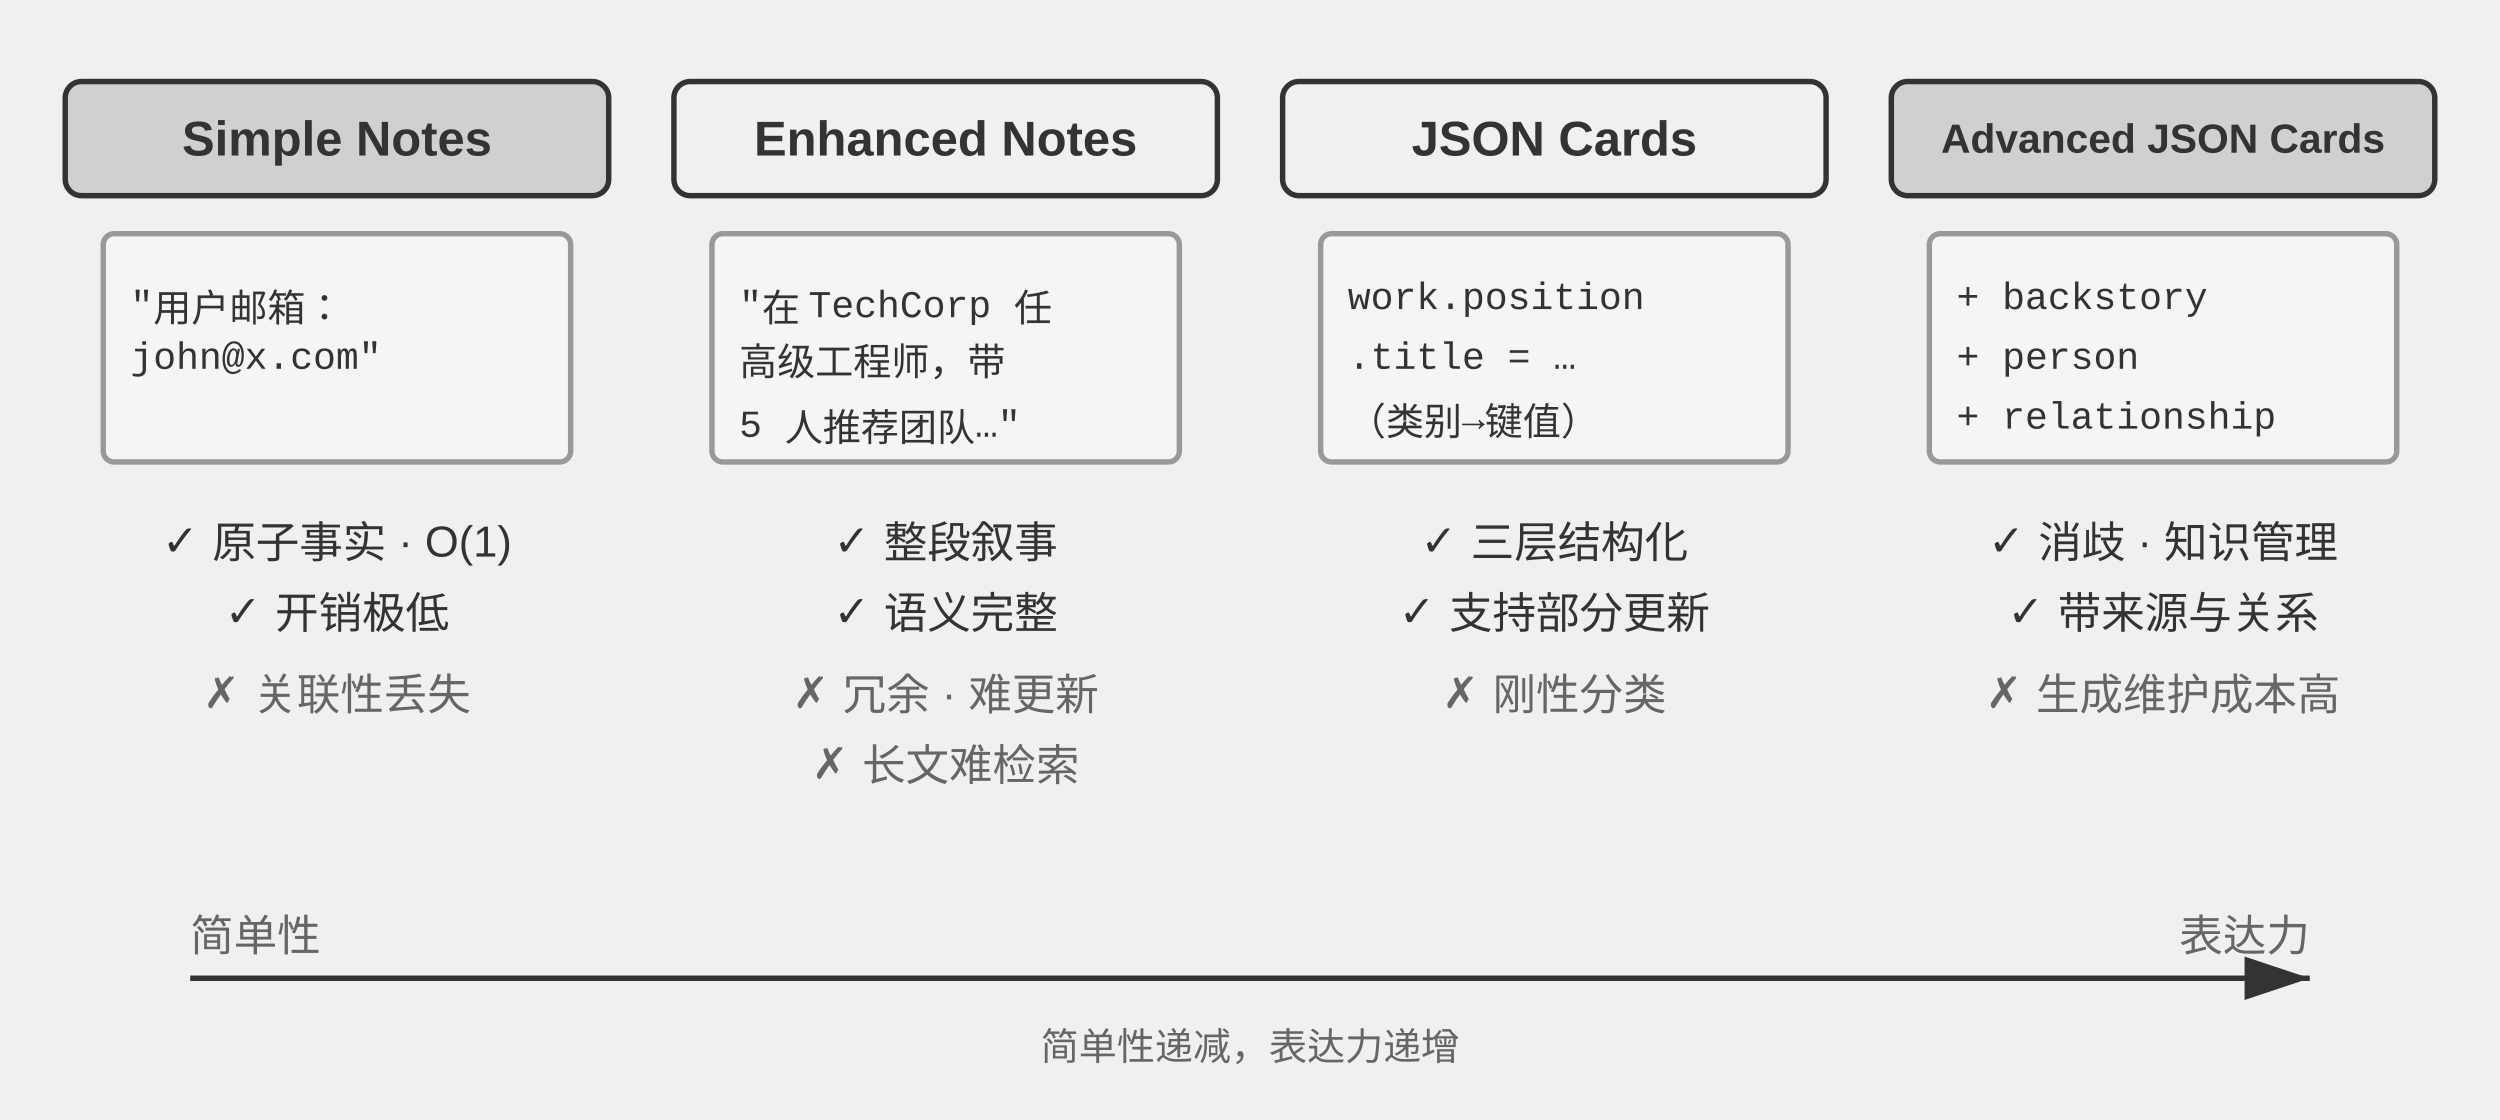
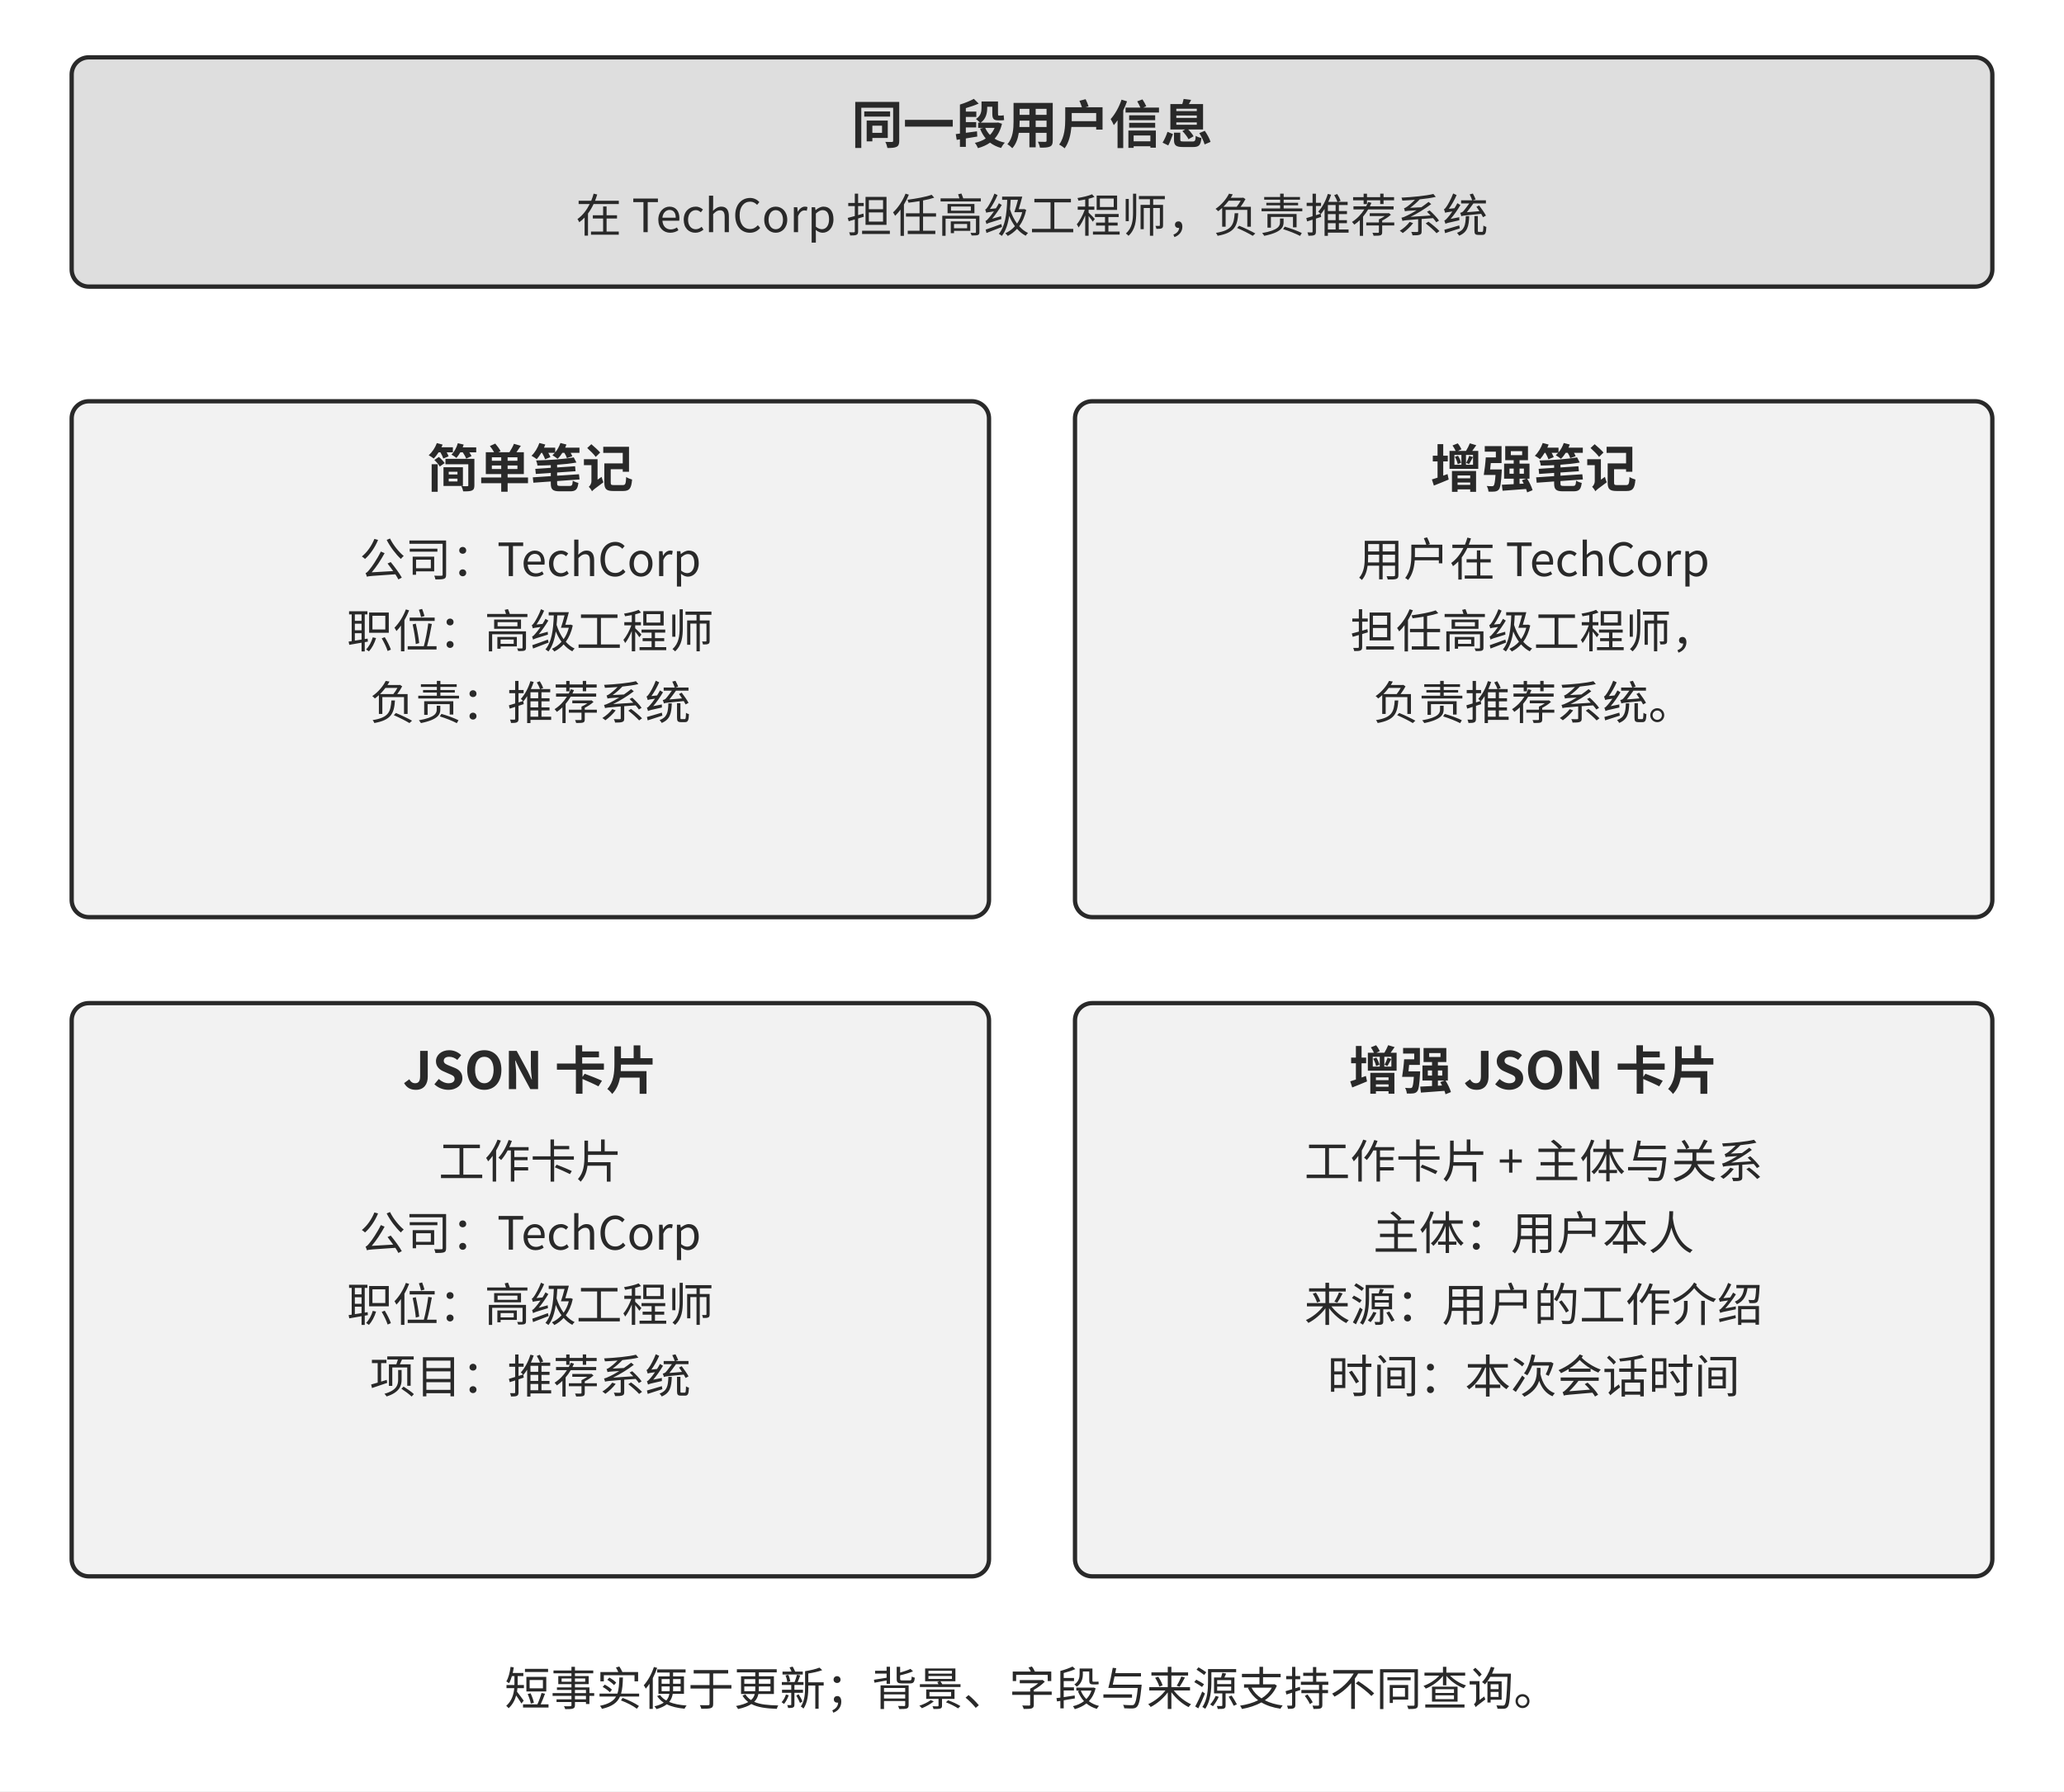
- <svg xmlns="http://www.w3.org/2000/svg" viewBox="0 40 920 412" width="920" height="412" style="background:#ffffff">
+ <svg xmlns="http://www.w3.org/2000/svg" width="150mm" height="130.21mm" viewBox="0 0 720 625" role="img" aria-labelledby="title desc">
  <defs>
-     <marker id="ah" markerWidth="12" markerHeight="8" refX="12" refY="4" orient="auto">
-       <polygon points="0 0, 12 4, 0 8" fill="#333333" />
-     </marker>
-     <marker id="ah-light" markerWidth="12" markerHeight="8" refX="12" refY="4" orient="auto">
-       <polygon points="0 0, 12 4, 0 8" fill="#999999" />
+     <marker id="arrow" viewBox="0 0 10 10" refX="9" refY="5" markerWidth="7" markerHeight="7" orient="auto-start-reverse">
+       <path d="M0 0 L10 5 L0 10 Z" fill="#292929" />
    </marker>
  </defs>
-   <rect x="24" y="70" width="200" height="42" rx="6" fill="#d0d0d0" stroke="#333333" stroke-width="2" />
-   <text x="124.0" y="91" font-family="Arial, 'Helvetica Neue', Helvetica, 'PingFang SC', 'Microsoft YaHei', sans-serif" font-size="18" fill="#333333" text-anchor="middle" dominant-baseline="central" font-weight="bold">Simple Notes</text>
-   <rect x="38" y="126" width="172" height="84" rx="4" fill="#f5f5f5" stroke="#999999" stroke-width="2" />
-   <text x="48" y="150" font-family="'Courier New', Courier, monospace" font-size="14" fill="#333333" text-anchor="start" dominant-baseline="central">"用户邮箱：</text>
-   <text x="48" y="172" font-family="'Courier New', Courier, monospace" font-size="14" fill="#333333" text-anchor="start" dominant-baseline="central"> john@x.com"</text>
-   <text x="124.0" y="236" font-family="Arial, 'Helvetica Neue', Helvetica, 'PingFang SC', 'Microsoft YaHei', sans-serif" font-size="16" fill="#333333" text-anchor="middle" dominant-baseline="central" font-weight="normal">✓ 原子事实 · O(1)</text>
-   <text x="124.0" y="262" font-family="Arial, 'Helvetica Neue', Helvetica, 'PingFang SC', 'Microsoft YaHei', sans-serif" font-size="16" fill="#333333" text-anchor="middle" dominant-baseline="central" font-weight="normal">✓ 开销极低</text>
-   <text x="124.0" y="292" font-family="Arial, 'Helvetica Neue', Helvetica, 'PingFang SC', 'Microsoft YaHei', sans-serif" font-size="16" fill="#666666" text-anchor="middle" dominant-baseline="central" font-weight="normal">✗ 关联性丢失</text>
-   <rect x="248" y="70" width="200" height="42" rx="6" fill="#f0f0f0" stroke="#333333" stroke-width="2" />
-   <text x="348.0" y="91" font-family="Arial, 'Helvetica Neue', Helvetica, 'PingFang SC', 'Microsoft YaHei', sans-serif" font-size="18" fill="#333333" text-anchor="middle" dominant-baseline="central" font-weight="bold">Enhanced Notes</text>
-   <rect x="262" y="126" width="172" height="84" rx="4" fill="#f5f5f5" stroke="#999999" stroke-width="2" />
-   <text x="272" y="150" font-family="'Courier New', Courier, monospace" font-size="14" fill="#333333" text-anchor="start" dominant-baseline="central">"在 TechCorp 任</text>
-   <text x="272" y="172" font-family="'Courier New', Courier, monospace" font-size="14" fill="#333333" text-anchor="start" dominant-baseline="central">高级工程师，带</text>
-   <text x="272" y="194" font-family="'Courier New', Courier, monospace" font-size="14" fill="#333333" text-anchor="start" dominant-baseline="central">5 人推荐团队…"</text>
-   <text x="348.0" y="236" font-family="Arial, 'Helvetica Neue', Helvetica, 'PingFang SC', 'Microsoft YaHei', sans-serif" font-size="16" fill="#333333" text-anchor="middle" dominant-baseline="central" font-weight="normal">✓ 整段叙事</text>
-   <text x="348.0" y="262" font-family="Arial, 'Helvetica Neue', Helvetica, 'PingFang SC', 'Microsoft YaHei', sans-serif" font-size="16" fill="#333333" text-anchor="middle" dominant-baseline="central" font-weight="normal">✓ 语义完整</text>
-   <text x="348.0" y="292" font-family="Arial, 'Helvetica Neue', Helvetica, 'PingFang SC', 'Microsoft YaHei', sans-serif" font-size="16" fill="#666666" text-anchor="middle" dominant-baseline="central" font-weight="normal">✗ 冗余 · 难更新</text>
-   <text x="348.0" y="318" font-family="Arial, 'Helvetica Neue', Helvetica, 'PingFang SC', 'Microsoft YaHei', sans-serif" font-size="16" fill="#666666" text-anchor="middle" dominant-baseline="central" font-weight="normal">✗ 长文难检索</text>
-   <rect x="472" y="70" width="200" height="42" rx="6" fill="#f0f0f0" stroke="#333333" stroke-width="2" />
-   <text x="572.0" y="91" font-family="Arial, 'Helvetica Neue', Helvetica, 'PingFang SC', 'Microsoft YaHei', sans-serif" font-size="18" fill="#333333" text-anchor="middle" dominant-baseline="central" font-weight="bold">JSON Cards</text>
-   <rect x="486" y="126" width="172" height="84" rx="4" fill="#f5f5f5" stroke="#999999" stroke-width="2" />
-   <text x="496" y="150" font-family="'Courier New', Courier, monospace" font-size="14" fill="#333333" text-anchor="start" dominant-baseline="central">work.position</text>
-   <text x="496" y="172" font-family="'Courier New', Courier, monospace" font-size="14" fill="#333333" text-anchor="start" dominant-baseline="central"> .title = …</text>
-   <text x="496" y="194" font-family="'Courier New', Courier, monospace" font-size="14" fill="#333333" text-anchor="start" dominant-baseline="central">（类别→键值）</text>
-   <text x="572.0" y="236" font-family="Arial, 'Helvetica Neue', Helvetica, 'PingFang SC', 'Microsoft YaHei', sans-serif" font-size="16" fill="#333333" text-anchor="middle" dominant-baseline="central" font-weight="normal">✓ 三层结构化</text>
-   <text x="572.0" y="262" font-family="Arial, 'Helvetica Neue', Helvetica, 'PingFang SC', 'Microsoft YaHei', sans-serif" font-size="16" fill="#333333" text-anchor="middle" dominant-baseline="central" font-weight="normal">✓ 支持部分更新</text>
-   <text x="572.0" y="292" font-family="Arial, 'Helvetica Neue', Helvetica, 'PingFang SC', 'Microsoft YaHei', sans-serif" font-size="16" fill="#666666" text-anchor="middle" dominant-baseline="central" font-weight="normal">✗ 刚性分类</text>
-   <rect x="696" y="70" width="200" height="42" rx="6" fill="#d0d0d0" stroke="#333333" stroke-width="2" />
-   <text x="796.0" y="91" font-family="Arial, 'Helvetica Neue', Helvetica, 'PingFang SC', 'Microsoft YaHei', sans-serif" font-size="15" fill="#333333" text-anchor="middle" dominant-baseline="central" font-weight="bold">Advanced JSON Cards</text>
-   <rect x="710" y="126" width="172" height="84" rx="4" fill="#f5f5f5" stroke="#999999" stroke-width="2" />
-   <text x="720" y="150" font-family="'Courier New', Courier, monospace" font-size="14" fill="#333333" text-anchor="start" dominant-baseline="central">+ backstory</text>
-   <text x="720" y="172" font-family="'Courier New', Courier, monospace" font-size="14" fill="#333333" text-anchor="start" dominant-baseline="central">+ person</text>
-   <text x="720" y="194" font-family="'Courier New', Courier, monospace" font-size="14" fill="#333333" text-anchor="start" dominant-baseline="central">+ relationship</text>
-   <text x="796.0" y="236" font-family="Arial, 'Helvetica Neue', Helvetica, 'PingFang SC', 'Microsoft YaHei', sans-serif" font-size="16" fill="#333333" text-anchor="middle" dominant-baseline="central" font-weight="normal">✓ 消歧 · 知识管理</text>
-   <text x="796.0" y="262" font-family="Arial, 'Helvetica Neue', Helvetica, 'PingFang SC', 'Microsoft YaHei', sans-serif" font-size="16" fill="#333333" text-anchor="middle" dominant-baseline="central" font-weight="normal">✓ 带来源与关系</text>
-   <text x="796.0" y="292" font-family="Arial, 'Helvetica Neue', Helvetica, 'PingFang SC', 'Microsoft YaHei', sans-serif" font-size="16" fill="#666666" text-anchor="middle" dominant-baseline="central" font-weight="normal">✗ 生成维护成本高</text>
-   <line x1="70" y1="400" x2="850" y2="400" stroke="#333333" stroke-width="2" marker-end="url(#ah)" />
-   <text x="70" y="383" font-family="Arial, 'Helvetica Neue', Helvetica, 'PingFang SC', 'Microsoft YaHei', sans-serif" font-size="16" fill="#666666" text-anchor="start" dominant-baseline="central" font-weight="normal">简单性</text>
-   <text x="850" y="383" font-family="Arial, 'Helvetica Neue', Helvetica, 'PingFang SC', 'Microsoft YaHei', sans-serif" font-size="16" fill="#666666" text-anchor="end" dominant-baseline="central" font-weight="normal">表达力</text>
-   <text x="460" y="424" font-family="Arial, 'Helvetica Neue', Helvetica, 'PingFang SC', 'Microsoft YaHei', sans-serif" font-size="14" fill="#666666" text-anchor="middle" dominant-baseline="central" font-weight="normal">简单性递减，表达力递增</text>
+   <rect width="720" height="625" fill="#ffffff" />
+   <rect x="25" y="20" width="670" height="80" rx="6" fill="#dedede" stroke="#292929" stroke-width="1.5" />
+   <text x="360.0" y="50" font-family="Noto Sans CJK SC,Source Han Sans CN,Microsoft YaHei,sans-serif" font-size="18" font-weight="700" text-anchor="middle" fill="#292929">同一段用户信息</text>
+   <text x="360.0" y="81" font-family="Noto Sans CJK SC,Source Han Sans CN,Microsoft YaHei,sans-serif" font-size="16" font-weight="400" text-anchor="middle" fill="#292929">在 TechCorp 担任高级工程师，负责推荐系统</text>
+   <rect x="25" y="140" width="320" height="180" rx="6" fill="#f2f2f2" stroke="#292929" stroke-width="1.5" />
+   <text x="185.0" y="170" font-family="Noto Sans CJK SC,Source Han Sans CN,Microsoft YaHei,sans-serif" font-size="18" font-weight="700" text-anchor="middle" fill="#292929">简单笔记</text>
+   <text x="185.0" y="201" font-family="Noto Sans CJK SC,Source Han Sans CN,Microsoft YaHei,sans-serif" font-size="16" font-weight="400" text-anchor="middle" fill="#292929">公司：TechCorp</text>
+   <text x="185.0" y="226" font-family="Noto Sans CJK SC,Source Han Sans CN,Microsoft YaHei,sans-serif" font-size="16" font-weight="400" text-anchor="middle" fill="#292929">职位：高级工程师</text>
+   <text x="185.0" y="251" font-family="Noto Sans CJK SC,Source Han Sans CN,Microsoft YaHei,sans-serif" font-size="16" font-weight="400" text-anchor="middle" fill="#292929">负责：推荐系统</text>
+   <rect x="375" y="140" width="320" height="180" rx="6" fill="#f2f2f2" stroke="#292929" stroke-width="1.5" />
+   <text x="535.0" y="170" font-family="Noto Sans CJK SC,Source Han Sans CN,Microsoft YaHei,sans-serif" font-size="18" font-weight="700" text-anchor="middle" fill="#292929">增强笔记</text>
+   <text x="535.0" y="201" font-family="Noto Sans CJK SC,Source Han Sans CN,Microsoft YaHei,sans-serif" font-size="16" font-weight="400" text-anchor="middle" fill="#292929">用户在 TechCorp</text>
+   <text x="535.0" y="226" font-family="Noto Sans CJK SC,Source Han Sans CN,Microsoft YaHei,sans-serif" font-size="16" font-weight="400" text-anchor="middle" fill="#292929">担任高级工程师，</text>
+   <text x="535.0" y="251" font-family="Noto Sans CJK SC,Source Han Sans CN,Microsoft YaHei,sans-serif" font-size="16" font-weight="400" text-anchor="middle" fill="#292929">负责推荐系统。</text>
+   <rect x="25" y="350" width="320" height="200" rx="6" fill="#f2f2f2" stroke="#292929" stroke-width="1.5" />
+   <text x="185.0" y="380" font-family="Noto Sans CJK SC,Source Han Sans CN,Microsoft YaHei,sans-serif" font-size="18" font-weight="700" text-anchor="middle" fill="#292929">JSON 卡片</text>
+   <text x="185.0" y="411" font-family="Noto Sans CJK SC,Source Han Sans CN,Microsoft YaHei,sans-serif" font-size="16" font-weight="400" text-anchor="middle" fill="#292929">工作卡片</text>
+   <text x="185.0" y="436" font-family="Noto Sans CJK SC,Source Han Sans CN,Microsoft YaHei,sans-serif" font-size="16" font-weight="400" text-anchor="middle" fill="#292929">公司：TechCorp</text>
+   <text x="185.0" y="461" font-family="Noto Sans CJK SC,Source Han Sans CN,Microsoft YaHei,sans-serif" font-size="16" font-weight="400" text-anchor="middle" fill="#292929">职位：高级工程师</text>
+   <text x="185.0" y="486" font-family="Noto Sans CJK SC,Source Han Sans CN,Microsoft YaHei,sans-serif" font-size="16" font-weight="400" text-anchor="middle" fill="#292929">项目：推荐系统</text>
+   <rect x="375" y="350" width="320" height="200" rx="6" fill="#f2f2f2" stroke="#292929" stroke-width="1.5" />
+   <text x="535.0" y="380" font-family="Noto Sans CJK SC,Source Han Sans CN,Microsoft YaHei,sans-serif" font-size="18" font-weight="700" text-anchor="middle" fill="#292929">增强 JSON 卡片</text>
+   <text x="535.0" y="411" font-family="Noto Sans CJK SC,Source Han Sans CN,Microsoft YaHei,sans-serif" font-size="16" font-weight="400" text-anchor="middle" fill="#292929">工作卡片 + 主体与关系</text>
+   <text x="535.0" y="436" font-family="Noto Sans CJK SC,Source Han Sans CN,Microsoft YaHei,sans-serif" font-size="16" font-weight="400" text-anchor="middle" fill="#292929">主体：用户本人</text>
+   <text x="535.0" y="461" font-family="Noto Sans CJK SC,Source Han Sans CN,Microsoft YaHei,sans-serif" font-size="16" font-weight="400" text-anchor="middle" fill="#292929">来源：用户的工作介绍</text>
+   <text x="535.0" y="486" font-family="Noto Sans CJK SC,Source Han Sans CN,Microsoft YaHei,sans-serif" font-size="16" font-weight="400" text-anchor="middle" fill="#292929">时间：本次会话时间</text>
+   <text x="360" y="595" font-family="Noto Sans CJK SC,Source Han Sans CN,Microsoft YaHei,sans-serif" font-size="16" font-weight="400" text-anchor="middle" fill="#292929">短事实便于更新；背景、字段与来源支持不同查询。</text>
</svg>
